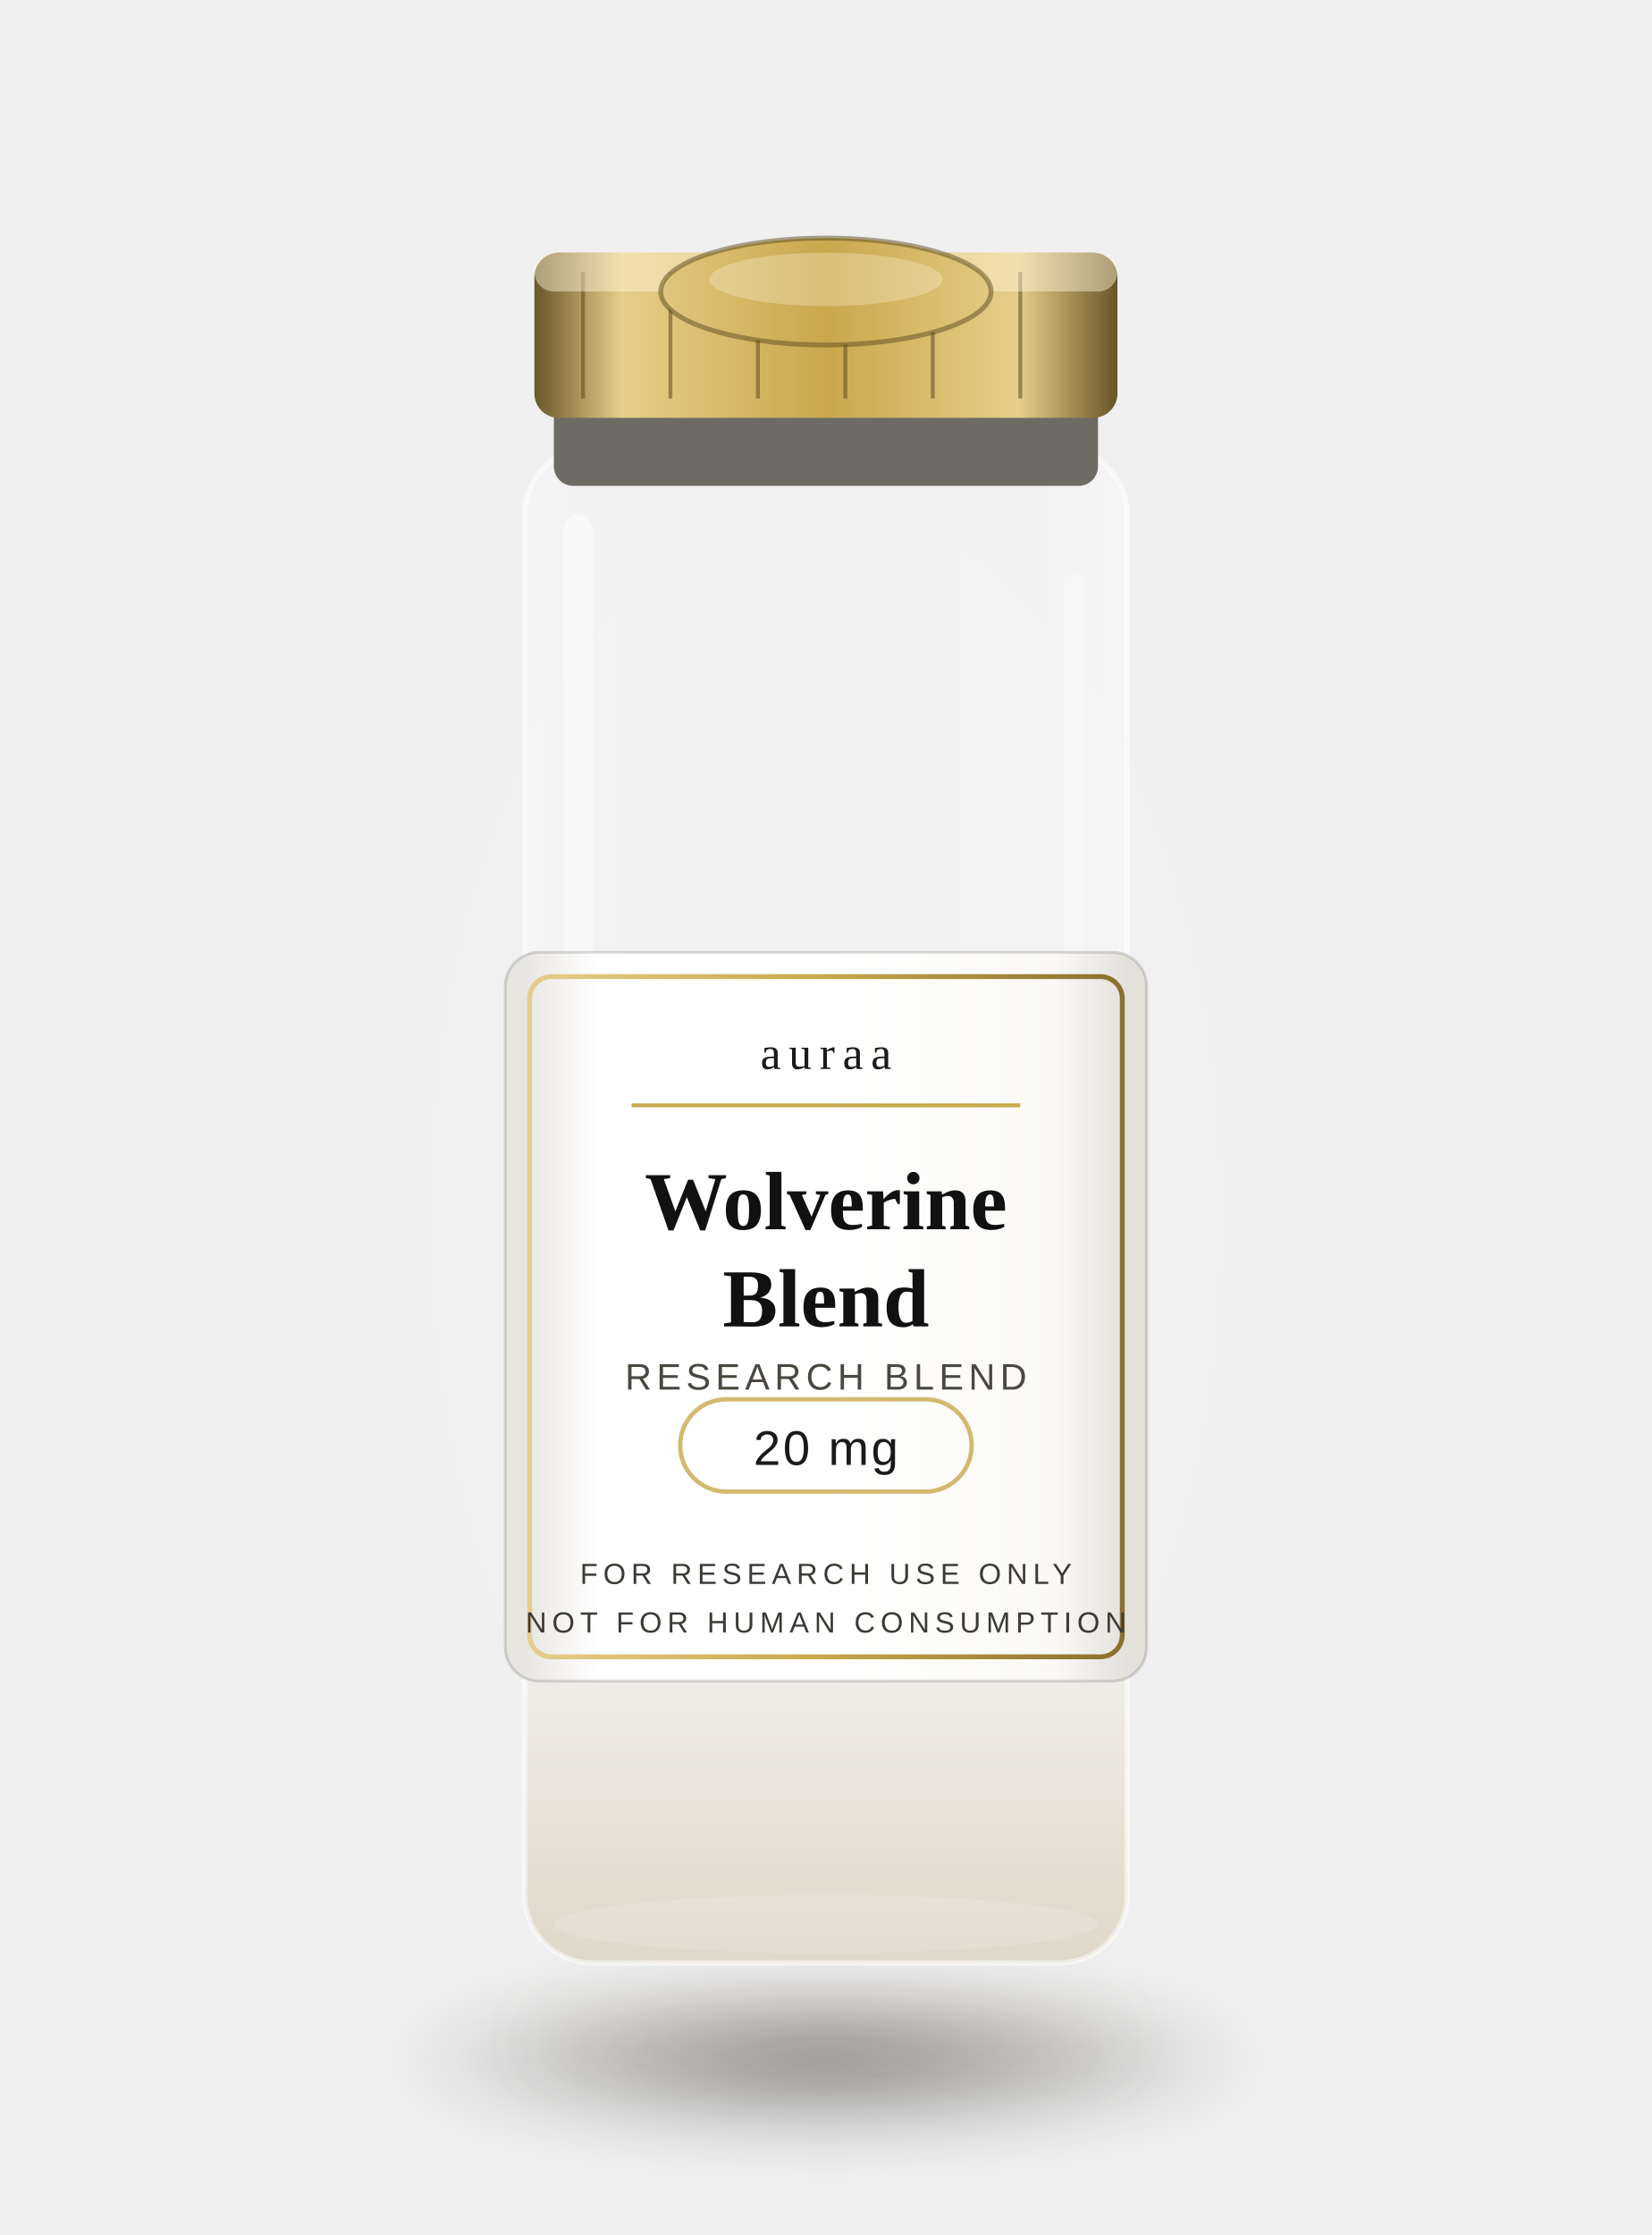
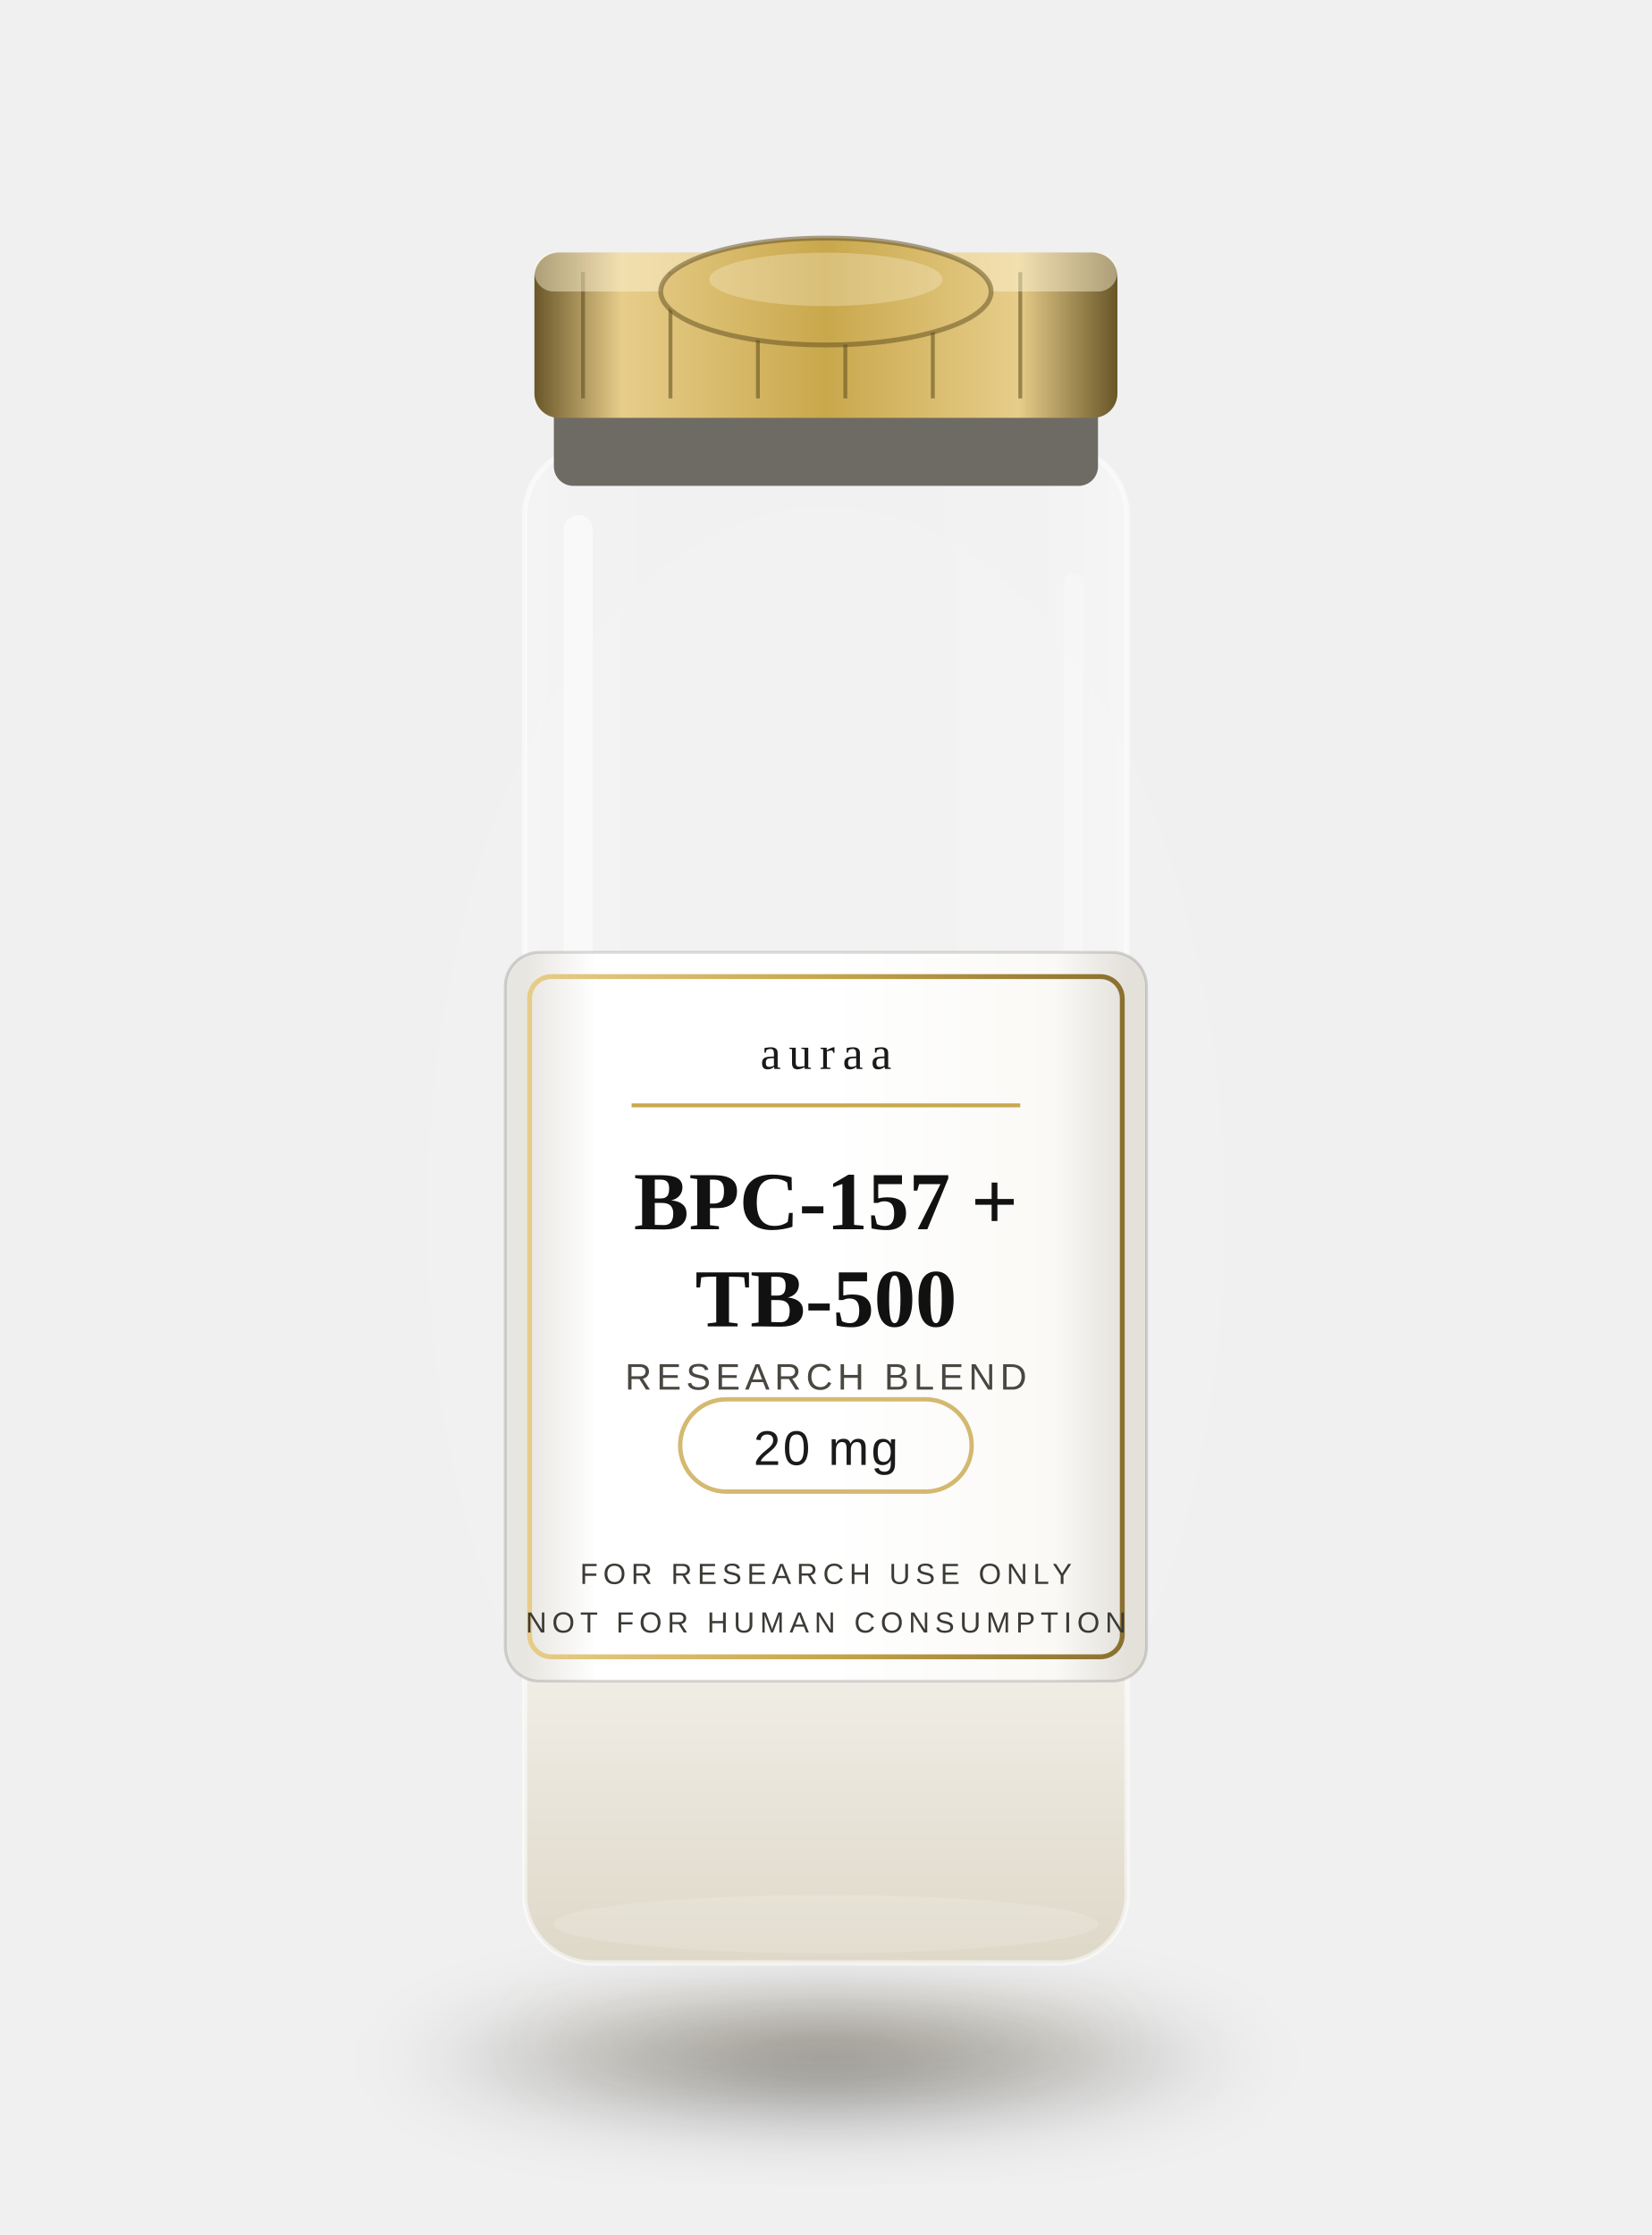
- <svg xmlns="http://www.w3.org/2000/svg" width="340" height="460" viewBox="0 0 340 460" fill="none" role="img" aria-label="Wolverine Blend research vial packshot — clear glass vial with visible lyophilized powder, gold cap and white auraa label">
+ <svg xmlns="http://www.w3.org/2000/svg" width="340" height="460" viewBox="0 0 340 460" fill="none" role="img" aria-label="BPC-157 + TB-500 research vial packshot — clear glass vial with visible lyophilized powder, gold cap and white auraa label">
  <defs>
    <clipPath id="glasswolverineblend">
      <rect x="108" y="92" width="124" height="312" rx="14" />
    </clipPath>
    <linearGradient id="bodywolverineblend" x1="108" y1="0" x2="232" y2="0" gradientUnits="userSpaceOnUse">
      <stop offset="0" stop-color="#FFFFFF" stop-opacity="0.30" />
      <stop offset="0.09" stop-color="#FFFFFF" stop-opacity="0.13" />
      <stop offset="0.34" stop-color="#FFFFFF" stop-opacity="0.05" />
      <stop offset="0.62" stop-color="#FFFFFF" stop-opacity="0.07" />
      <stop offset="0.88" stop-color="#FFFFFF" stop-opacity="0.17" />
      <stop offset="1" stop-color="#FFFFFF" stop-opacity="0.34" />
    </linearGradient>
    <linearGradient id="capwolverineblend" x1="108" y1="0" x2="232" y2="0" gradientUnits="userSpaceOnUse">
      <stop offset="0" stop-color="#5C4A1E" />
      <stop offset="0.16" stop-color="#E7CD8A" />
      <stop offset="0.5" stop-color="#C9A84C" />
      <stop offset="0.82" stop-color="#E7CD8A" />
      <stop offset="1" stop-color="#5C4A1E" />
    </linearGradient>
    <linearGradient id="labelwolverineblend" x1="108" y1="0" x2="232" y2="0" gradientUnits="userSpaceOnUse">
      <stop offset="0" stop-color="#E8E6E1" />
      <stop offset="0.12" stop-color="#FFFFFF" />
      <stop offset="0.5" stop-color="#FFFFFF" />
      <stop offset="0.88" stop-color="#FAF9F6" />
      <stop offset="1" stop-color="#E4E1DB" />
    </linearGradient>
    <linearGradient id="framewolverineblend" x1="108" y1="0" x2="232" y2="0" gradientUnits="userSpaceOnUse">
      <stop offset="0" stop-color="#E7CD8A" />
      <stop offset="0.48" stop-color="#C9A84C" />
      <stop offset="1" stop-color="#8A6F2E" />
    </linearGradient>
    <linearGradient id="liqwolverineblend" x1="0" y1="238" x2="0" y2="404" gradientUnits="userSpaceOnUse">
      <stop offset="0" stop-color="#FFFFFF" stop-opacity="0.30" />
      <stop offset="0.55" stop-color="#FFFFFF" stop-opacity="0.42" />
      <stop offset="1" stop-color="#FFFFFF" stop-opacity="0.58" />
    </linearGradient>
    <linearGradient id="cakewolverineblend" x1="0" y1="295" x2="0" y2="404" gradientUnits="userSpaceOnUse">
      <stop offset="0" stop-color="#FFFFFF" />
      <stop offset="1" stop-color="#DED8C8" />
    </linearGradient>
    <radialGradient id="grdwolverineblend" cx="0.5" cy="0.5" r="0.5">
      <stop offset="0" stop-color="#000" stop-opacity="0.5" />
      <stop offset="1" stop-color="#000" stop-opacity="0" />
    </radialGradient>
    <filter id="softwolverineblend" x="-30%" y="-30%" width="160%" height="160%">
      <feGaussianBlur stdDeviation="7" />
    </filter>
  </defs>
  <ellipse cx="170" cy="424" rx="92" ry="16" fill="url(#grdwolverineblend)" filter="url(#softwolverineblend)" />
  <ellipse cx="170" cy="420" rx="60" ry="8" fill="#C9A84C" opacity="0.1" filter="url(#softwolverineblend)" />
  <ellipse cx="170" cy="250" rx="86" ry="150" fill="#FFFFFF" opacity="0.05" filter="url(#softwolverineblend)" />
  <rect x="108" y="92" width="124" height="312" rx="14" fill="url(#bodywolverineblend)" />
  <g clip-path="url(#glasswolverineblend)">
    <path d="M108 305 Q140 293 170 300 Q200 307 232 302 L232 404 L108 404 Z" fill="url(#cakewolverineblend)" />
    <path d="M108 305 Q140 293 170 300 Q200 307 232 302" fill="none" stroke="#FFFFFF" stroke-width="1.8" opacity="0.75" />
    <ellipse cx="148" cy="332" rx="24" ry="9" fill="#FFFFFF" opacity="0.3" />
  </g>
  <rect x="108" y="92" width="124" height="312" rx="14" fill="none" stroke="#FFFFFF" stroke-opacity="0.5" stroke-width="1.1" />
  <rect x="116" y="106" width="6" height="152" rx="3" fill="#FFFFFF" opacity="0.5" />
  <rect x="219" y="118" width="4" height="142" rx="2" fill="#FFFFFF" opacity="0.28" />
  <ellipse cx="170" cy="396" rx="56" ry="6" fill="#FFFFFF" opacity="0.14" />
  <rect x="114" y="78" width="112" height="22" rx="4" fill="#6E6B64" />
  <rect x="114" y="78" width="112" height="7" rx="3" fill="#8A867D" />
  <rect x="110" y="52" width="120" height="34" rx="5" fill="url(#capwolverineblend)" />
  <g stroke="#5C4A1E" stroke-width="0.8" opacity="0.55">
    <path d="M120 56v26M138 56v26M156 56v26M174 56v26M192 56v26M210 56v26" />
  </g>
  <rect x="110" y="52" width="120" height="8" rx="4" fill="#FFF6DC" opacity="0.45" />
  <ellipse cx="170" cy="60" rx="34" ry="11" fill="url(#capwolverineblend)" />
  <ellipse cx="170" cy="60" rx="34" ry="11" fill="none" stroke="#5C4A1E" stroke-opacity="0.5" stroke-width="1" />
  <ellipse cx="170" cy="57.5" rx="24" ry="5.5" fill="#FFF6DC" opacity="0.3" />
  <rect x="104" y="196" width="132" height="150" rx="7" fill="url(#labelwolverineblend)" />
  <rect x="104" y="196" width="132" height="150" rx="7" fill="none" stroke="#000000" stroke-opacity="0.14" stroke-width="0.6" />
  <rect x="109" y="201" width="122" height="140" rx="4.5" fill="none" stroke="url(#framewolverineblend)" stroke-width="1" />
  <text x="170" y="220" text-anchor="middle" font-family="Georgia,'Times New Roman',serif" font-size="9.5" letter-spacing="1.6" fill="#1A1A1A">auraa</text>
  <line x1="130" y1="227.5" x2="210" y2="227.5" stroke="#C9A84C" stroke-width="0.8" />
-   <text x="170" y="253" text-anchor="middle" font-family="Georgia,'Times New Roman',serif" font-size="17" font-weight="bold" fill="#111111">Wolverine</text>
-   <text x="170" y="273" text-anchor="middle" font-family="Georgia,'Times New Roman',serif" font-size="17" font-weight="bold" fill="#111111">Blend</text>
+   <text x="170" y="253" text-anchor="middle" font-family="Georgia,'Times New Roman',serif" font-size="17" font-weight="bold" fill="#111111">BPC-157 +</text>
+   <text x="170" y="273" text-anchor="middle" font-family="Georgia,'Times New Roman',serif" font-size="17" font-weight="bold" fill="#111111">TB-500</text>
  <text x="170" y="286" text-anchor="middle" font-family="'Helvetica Neue',Arial,sans-serif" font-size="7.6" letter-spacing="1" fill="#4A4741">RESEARCH BLEND</text>
  <g>
    <rect x="140" y="288" width="60" height="19" rx="9.5" fill="none" stroke="#C9A84C" stroke-opacity="0.8" stroke-width="0.9" />
    <text x="170" y="301.5" text-anchor="middle" font-family="'Helvetica Neue',Arial,sans-serif" font-size="10" letter-spacing="0.5" fill="#1A1A1A">20 mg</text>
  </g>
  <text x="170" y="326" text-anchor="middle" font-family="'Helvetica Neue',Arial,sans-serif" font-size="6" letter-spacing="1.1" fill="#3C3A35">FOR RESEARCH USE ONLY</text>
  <text x="170" y="336" text-anchor="middle" font-family="'Helvetica Neue',Arial,sans-serif" font-size="6" letter-spacing="1.1" fill="#3C3A35">NOT FOR HUMAN CONSUMPTION</text>
</svg>
